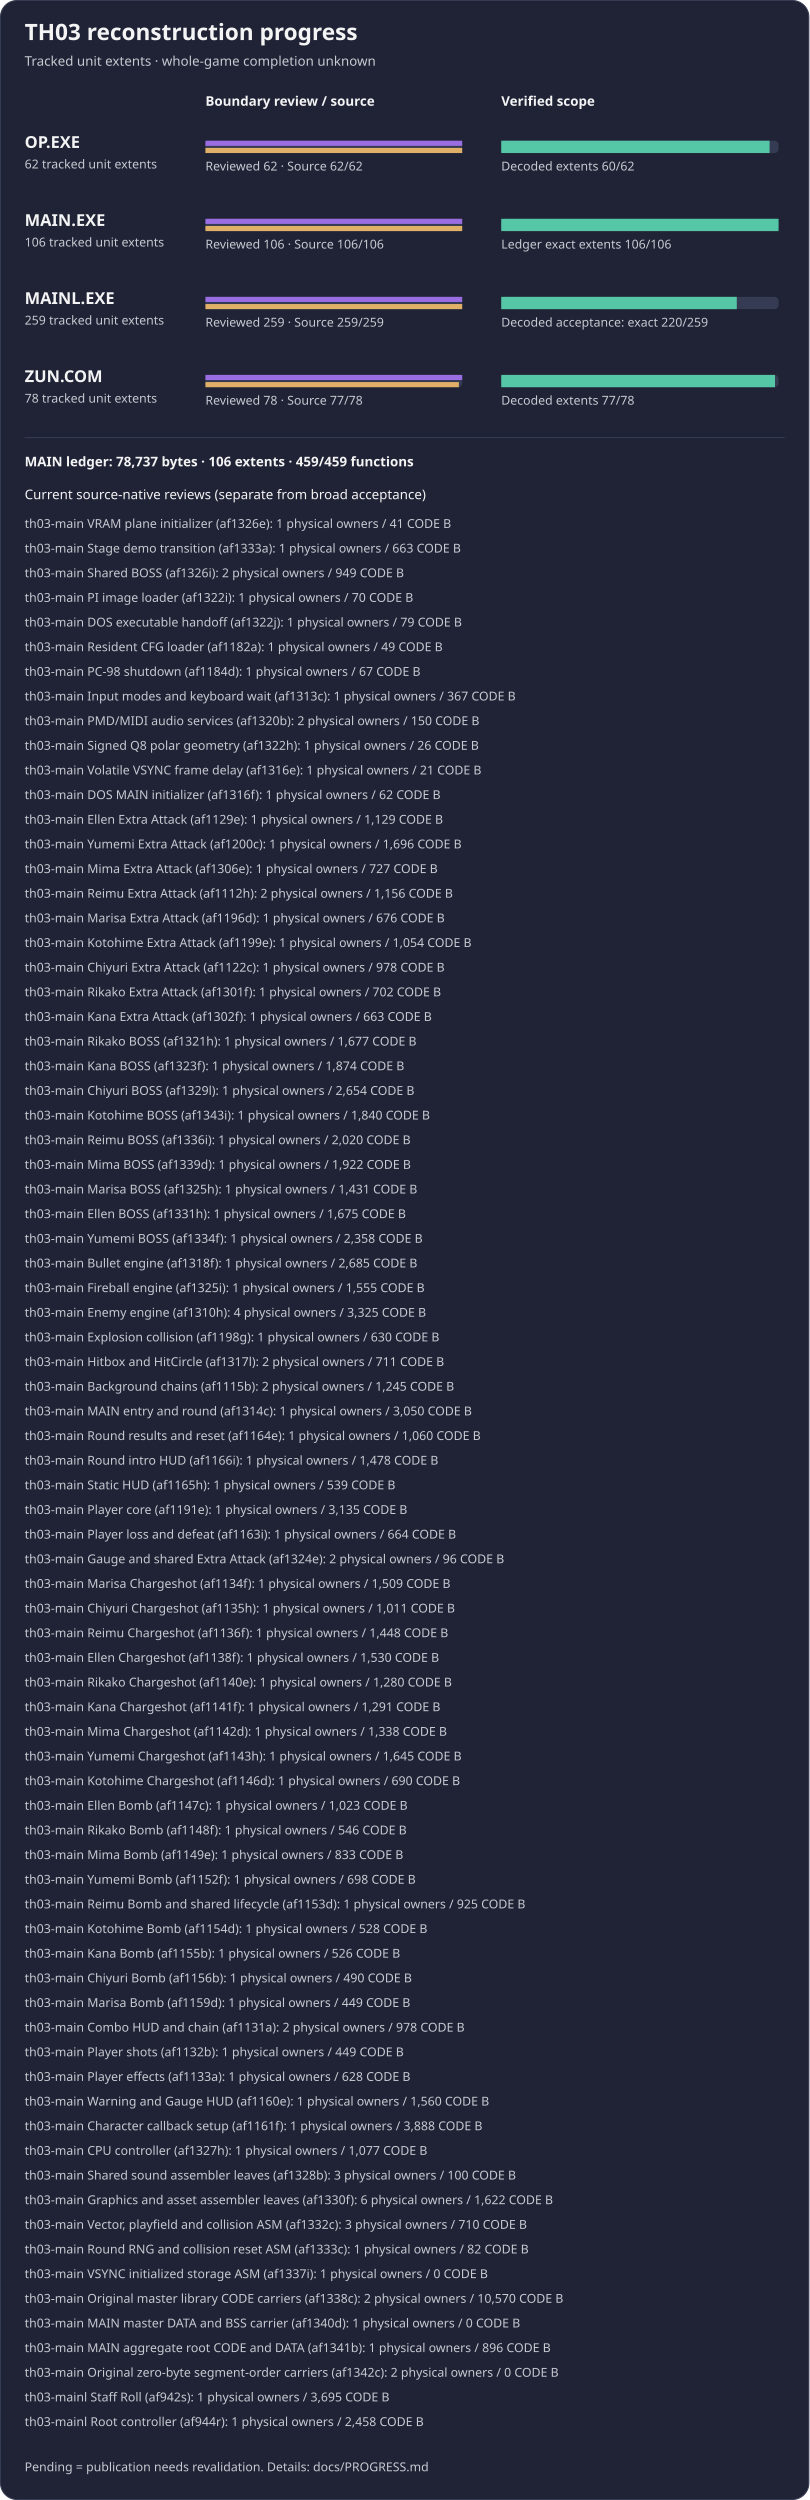
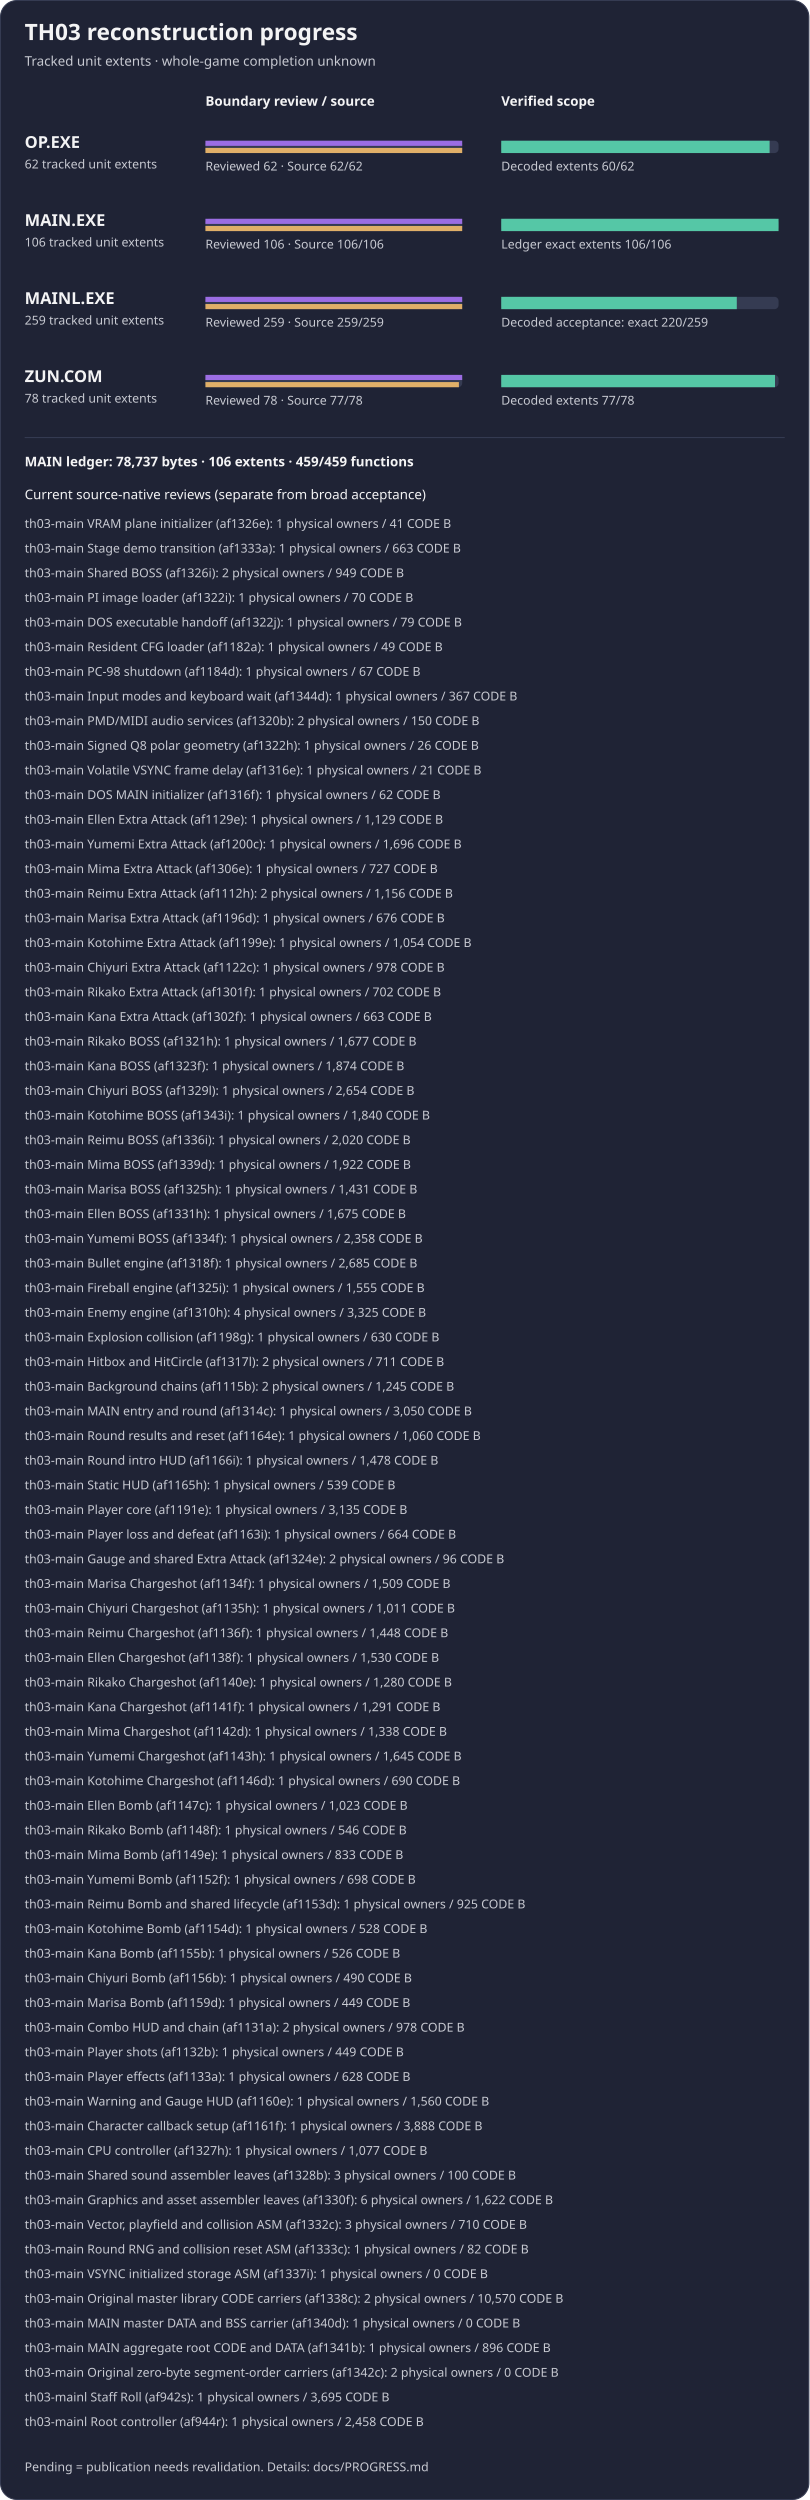
<svg xmlns="http://www.w3.org/2000/svg" width="788" height="2434" viewBox="0 0 788 2434" role="img" aria-label="TH03 reviewed subset reconstruction progress">
  <rect x="0.5" y="0.5" width="787" height="2433" rx="16" fill="#1f2335" stroke="#353b52" />
  <text x="24" y="39" fill="#f4f4f5" font-family="sans-serif" font-size="22" font-weight="600">TH03 reconstruction progress</text>
  <text x="24" y="64" fill="#c8cad2" font-family="sans-serif" font-size="13">Tracked unit extents · whole-game completion unknown</text>
  <text x="200" y="103" fill="#f4f4f5" font-family="sans-serif" font-size="13" font-weight="600">Boundary review / source</text>
  <text x="488" y="103" fill="#f4f4f5" font-family="sans-serif" font-size="13" font-weight="600">Verified scope</text>
  <g aria-label="OP.EXE bars count tracked unit extents, not functions; source-present is not exact">
    <text x="24" y="144" fill="#f4f4f5" font-family="sans-serif" font-size="16" font-weight="600">OP.EXE</text>
    <text x="24" y="164" fill="#c8cad2" font-family="sans-serif" font-size="12">62 tracked unit extents</text>
    <rect x="200" y="137" width="250" height="12" rx="4" fill="#353b52" />
    <rect x="488" y="137" width="270" height="12" rx="4" fill="#353b52" />
    <rect x="200" y="137" width="250.00" height="5" fill="#9b6de3" />
    <rect x="200" y="144" width="250.00" height="5" fill="#e0af68" />
    <rect x="488" y="137" width="261.29" height="12" fill="#55c7a6" />
    <text x="200" y="166" fill="#c8cad2" font-family="sans-serif" font-size="12">Reviewed 62 · Source 62/62</text>
    <text x="488" y="166" fill="#c8cad2" font-family="sans-serif" font-size="12">Decoded extents 60/62</text>
  </g>
  <g aria-label="MAIN.EXE bars count tracked unit extents, not functions; source-present is not exact">
    <text x="24" y="220" fill="#f4f4f5" font-family="sans-serif" font-size="16" font-weight="600">MAIN.EXE</text>
    <text x="24" y="240" fill="#c8cad2" font-family="sans-serif" font-size="12">106 tracked unit extents</text>
    <rect x="200" y="213" width="250" height="12" rx="4" fill="#353b52" />
    <rect x="488" y="213" width="270" height="12" rx="4" fill="#353b52" />
    <rect x="200" y="213" width="250.00" height="5" fill="#9b6de3" />
    <rect x="200" y="220" width="250.00" height="5" fill="#e0af68" />
    <rect x="488" y="213" width="270.00" height="12" fill="#55c7a6" />
    <text x="200" y="242" fill="#c8cad2" font-family="sans-serif" font-size="12">Reviewed 106 · Source 106/106</text>
    <text x="488" y="242" fill="#c8cad2" font-family="sans-serif" font-size="12">Ledger exact extents 106/106</text>
  </g>
  <g aria-label="MAINL bars count tracked unit extents, not functions; source-present is not exact">
    <text x="24" y="296" fill="#f4f4f5" font-family="sans-serif" font-size="16" font-weight="600">MAINL.EXE</text>
    <text x="24" y="316" fill="#c8cad2" font-family="sans-serif" font-size="12">259 tracked unit extents</text>
    <rect x="200" y="289" width="250" height="12" rx="4" fill="#353b52" />
    <rect x="488" y="289" width="270" height="12" rx="4" fill="#353b52" />
    <rect x="200" y="289" width="250.00" height="5" fill="#9b6de3" />
    <rect x="200" y="296" width="250.00" height="5" fill="#e0af68" />
    <rect x="488" y="289" width="229.34" height="12" fill="#55c7a6" />
    <text x="200" y="318" fill="#c8cad2" font-family="sans-serif" font-size="12">Reviewed 259 · Source 259/259</text>
    <text x="488" y="318" fill="#c8cad2" font-family="sans-serif" font-size="12">Decoded acceptance: exact 220/259</text>
  </g>
  <g aria-label="ZUN.COM bars count tracked unit extents, not functions; source-present is not exact">
    <text x="24" y="372" fill="#f4f4f5" font-family="sans-serif" font-size="16" font-weight="600">ZUN.COM</text>
    <text x="24" y="392" fill="#c8cad2" font-family="sans-serif" font-size="12">78 tracked unit extents</text>
    <rect x="200" y="365" width="250" height="12" rx="4" fill="#353b52" />
    <rect x="488" y="365" width="270" height="12" rx="4" fill="#353b52" />
    <rect x="200" y="365" width="250.00" height="5" fill="#9b6de3" />
    <rect x="200" y="372" width="246.79" height="5" fill="#e0af68" />
    <rect x="488" y="365" width="266.54" height="12" fill="#55c7a6" />
    <text x="200" y="394" fill="#c8cad2" font-family="sans-serif" font-size="12">Reviewed 78 · Source 77/78</text>
    <text x="488" y="394" fill="#c8cad2" font-family="sans-serif" font-size="12">Decoded extents 77/78</text>
  </g>
  <path d="M24 426 H764" stroke="#353b52" />
  <text x="24" y="454" fill="#f4f4f5" font-family="sans-serif" font-size="13" font-weight="600">MAIN ledger: 78,737 bytes · 106 extents · 459/459 functions</text>
  <text x="24" y="486" fill="#f4f4f5" font-family="sans-serif" font-size="13">Current source-native reviews (separate from broad acceptance)</text>
  <text x="24" y="514" fill="#c8cad2" font-family="sans-serif" font-size="12">th03-main VRAM plane initializer (af1326e): 1 physical owners / 41 CODE B</text>
  <text x="24" y="538" fill="#c8cad2" font-family="sans-serif" font-size="12">th03-main Stage demo transition (af1333a): 1 physical owners / 663 CODE B</text>
  <text x="24" y="562" fill="#c8cad2" font-family="sans-serif" font-size="12">th03-main Shared BOSS (af1326i): 2 physical owners / 949 CODE B</text>
  <text x="24" y="586" fill="#c8cad2" font-family="sans-serif" font-size="12">th03-main PI image loader (af1322i): 1 physical owners / 70 CODE B</text>
  <text x="24" y="610" fill="#c8cad2" font-family="sans-serif" font-size="12">th03-main DOS executable handoff (af1322j): 1 physical owners / 79 CODE B</text>
  <text x="24" y="634" fill="#c8cad2" font-family="sans-serif" font-size="12">th03-main Resident CFG loader (af1182a): 1 physical owners / 49 CODE B</text>
  <text x="24" y="658" fill="#c8cad2" font-family="sans-serif" font-size="12">th03-main PC-98 shutdown (af1184d): 1 physical owners / 67 CODE B</text>
-   <text x="24" y="682" fill="#c8cad2" font-family="sans-serif" font-size="12">th03-main Input modes and keyboard wait (af1313c): 1 physical owners / 367 CODE B</text>
+   <text x="24" y="682" fill="#c8cad2" font-family="sans-serif" font-size="12">th03-main Input modes and keyboard wait (af1344d): 1 physical owners / 367 CODE B</text>
  <text x="24" y="706" fill="#c8cad2" font-family="sans-serif" font-size="12">th03-main PMD/MIDI audio services (af1320b): 2 physical owners / 150 CODE B</text>
  <text x="24" y="730" fill="#c8cad2" font-family="sans-serif" font-size="12">th03-main Signed Q8 polar geometry (af1322h): 1 physical owners / 26 CODE B</text>
  <text x="24" y="754" fill="#c8cad2" font-family="sans-serif" font-size="12">th03-main Volatile VSYNC frame delay (af1316e): 1 physical owners / 21 CODE B</text>
  <text x="24" y="778" fill="#c8cad2" font-family="sans-serif" font-size="12">th03-main DOS MAIN initializer (af1316f): 1 physical owners / 62 CODE B</text>
  <text x="24" y="802" fill="#c8cad2" font-family="sans-serif" font-size="12">th03-main Ellen Extra Attack (af1129e): 1 physical owners / 1,129 CODE B</text>
  <text x="24" y="826" fill="#c8cad2" font-family="sans-serif" font-size="12">th03-main Yumemi Extra Attack (af1200c): 1 physical owners / 1,696 CODE B</text>
  <text x="24" y="850" fill="#c8cad2" font-family="sans-serif" font-size="12">th03-main Mima Extra Attack (af1306e): 1 physical owners / 727 CODE B</text>
  <text x="24" y="874" fill="#c8cad2" font-family="sans-serif" font-size="12">th03-main Reimu Extra Attack (af1112h): 2 physical owners / 1,156 CODE B</text>
  <text x="24" y="898" fill="#c8cad2" font-family="sans-serif" font-size="12">th03-main Marisa Extra Attack (af1196d): 1 physical owners / 676 CODE B</text>
  <text x="24" y="922" fill="#c8cad2" font-family="sans-serif" font-size="12">th03-main Kotohime Extra Attack (af1199e): 1 physical owners / 1,054 CODE B</text>
  <text x="24" y="946" fill="#c8cad2" font-family="sans-serif" font-size="12">th03-main Chiyuri Extra Attack (af1122c): 1 physical owners / 978 CODE B</text>
  <text x="24" y="970" fill="#c8cad2" font-family="sans-serif" font-size="12">th03-main Rikako Extra Attack (af1301f): 1 physical owners / 702 CODE B</text>
  <text x="24" y="994" fill="#c8cad2" font-family="sans-serif" font-size="12">th03-main Kana Extra Attack (af1302f): 1 physical owners / 663 CODE B</text>
  <text x="24" y="1018" fill="#c8cad2" font-family="sans-serif" font-size="12">th03-main Rikako BOSS (af1321h): 1 physical owners / 1,677 CODE B</text>
  <text x="24" y="1042" fill="#c8cad2" font-family="sans-serif" font-size="12">th03-main Kana BOSS (af1323f): 1 physical owners / 1,874 CODE B</text>
  <text x="24" y="1066" fill="#c8cad2" font-family="sans-serif" font-size="12">th03-main Chiyuri BOSS (af1329l): 1 physical owners / 2,654 CODE B</text>
  <text x="24" y="1090" fill="#c8cad2" font-family="sans-serif" font-size="12">th03-main Kotohime BOSS (af1343i): 1 physical owners / 1,840 CODE B</text>
  <text x="24" y="1114" fill="#c8cad2" font-family="sans-serif" font-size="12">th03-main Reimu BOSS (af1336i): 1 physical owners / 2,020 CODE B</text>
  <text x="24" y="1138" fill="#c8cad2" font-family="sans-serif" font-size="12">th03-main Mima BOSS (af1339d): 1 physical owners / 1,922 CODE B</text>
  <text x="24" y="1162" fill="#c8cad2" font-family="sans-serif" font-size="12">th03-main Marisa BOSS (af1325h): 1 physical owners / 1,431 CODE B</text>
  <text x="24" y="1186" fill="#c8cad2" font-family="sans-serif" font-size="12">th03-main Ellen BOSS (af1331h): 1 physical owners / 1,675 CODE B</text>
  <text x="24" y="1210" fill="#c8cad2" font-family="sans-serif" font-size="12">th03-main Yumemi BOSS (af1334f): 1 physical owners / 2,358 CODE B</text>
  <text x="24" y="1234" fill="#c8cad2" font-family="sans-serif" font-size="12">th03-main Bullet engine (af1318f): 1 physical owners / 2,685 CODE B</text>
  <text x="24" y="1258" fill="#c8cad2" font-family="sans-serif" font-size="12">th03-main Fireball engine (af1325i): 1 physical owners / 1,555 CODE B</text>
  <text x="24" y="1282" fill="#c8cad2" font-family="sans-serif" font-size="12">th03-main Enemy engine (af1310h): 4 physical owners / 3,325 CODE B</text>
  <text x="24" y="1306" fill="#c8cad2" font-family="sans-serif" font-size="12">th03-main Explosion collision (af1198g): 1 physical owners / 630 CODE B</text>
  <text x="24" y="1330" fill="#c8cad2" font-family="sans-serif" font-size="12">th03-main Hitbox and HitCircle (af1317l): 2 physical owners / 711 CODE B</text>
  <text x="24" y="1354" fill="#c8cad2" font-family="sans-serif" font-size="12">th03-main Background chains (af1115b): 2 physical owners / 1,245 CODE B</text>
  <text x="24" y="1378" fill="#c8cad2" font-family="sans-serif" font-size="12">th03-main MAIN entry and round (af1314c): 1 physical owners / 3,050 CODE B</text>
  <text x="24" y="1402" fill="#c8cad2" font-family="sans-serif" font-size="12">th03-main Round results and reset (af1164e): 1 physical owners / 1,060 CODE B</text>
  <text x="24" y="1426" fill="#c8cad2" font-family="sans-serif" font-size="12">th03-main Round intro HUD (af1166i): 1 physical owners / 1,478 CODE B</text>
  <text x="24" y="1450" fill="#c8cad2" font-family="sans-serif" font-size="12">th03-main Static HUD (af1165h): 1 physical owners / 539 CODE B</text>
  <text x="24" y="1474" fill="#c8cad2" font-family="sans-serif" font-size="12">th03-main Player core (af1191e): 1 physical owners / 3,135 CODE B</text>
  <text x="24" y="1498" fill="#c8cad2" font-family="sans-serif" font-size="12">th03-main Player loss and defeat (af1163i): 1 physical owners / 664 CODE B</text>
  <text x="24" y="1522" fill="#c8cad2" font-family="sans-serif" font-size="12">th03-main Gauge and shared Extra Attack (af1324e): 2 physical owners / 96 CODE B</text>
  <text x="24" y="1546" fill="#c8cad2" font-family="sans-serif" font-size="12">th03-main Marisa Chargeshot (af1134f): 1 physical owners / 1,509 CODE B</text>
  <text x="24" y="1570" fill="#c8cad2" font-family="sans-serif" font-size="12">th03-main Chiyuri Chargeshot (af1135h): 1 physical owners / 1,011 CODE B</text>
  <text x="24" y="1594" fill="#c8cad2" font-family="sans-serif" font-size="12">th03-main Reimu Chargeshot (af1136f): 1 physical owners / 1,448 CODE B</text>
  <text x="24" y="1618" fill="#c8cad2" font-family="sans-serif" font-size="12">th03-main Ellen Chargeshot (af1138f): 1 physical owners / 1,530 CODE B</text>
  <text x="24" y="1642" fill="#c8cad2" font-family="sans-serif" font-size="12">th03-main Rikako Chargeshot (af1140e): 1 physical owners / 1,280 CODE B</text>
  <text x="24" y="1666" fill="#c8cad2" font-family="sans-serif" font-size="12">th03-main Kana Chargeshot (af1141f): 1 physical owners / 1,291 CODE B</text>
  <text x="24" y="1690" fill="#c8cad2" font-family="sans-serif" font-size="12">th03-main Mima Chargeshot (af1142d): 1 physical owners / 1,338 CODE B</text>
  <text x="24" y="1714" fill="#c8cad2" font-family="sans-serif" font-size="12">th03-main Yumemi Chargeshot (af1143h): 1 physical owners / 1,645 CODE B</text>
  <text x="24" y="1738" fill="#c8cad2" font-family="sans-serif" font-size="12">th03-main Kotohime Chargeshot (af1146d): 1 physical owners / 690 CODE B</text>
  <text x="24" y="1762" fill="#c8cad2" font-family="sans-serif" font-size="12">th03-main Ellen Bomb (af1147c): 1 physical owners / 1,023 CODE B</text>
  <text x="24" y="1786" fill="#c8cad2" font-family="sans-serif" font-size="12">th03-main Rikako Bomb (af1148f): 1 physical owners / 546 CODE B</text>
  <text x="24" y="1810" fill="#c8cad2" font-family="sans-serif" font-size="12">th03-main Mima Bomb (af1149e): 1 physical owners / 833 CODE B</text>
  <text x="24" y="1834" fill="#c8cad2" font-family="sans-serif" font-size="12">th03-main Yumemi Bomb (af1152f): 1 physical owners / 698 CODE B</text>
  <text x="24" y="1858" fill="#c8cad2" font-family="sans-serif" font-size="12">th03-main Reimu Bomb and shared lifecycle (af1153d): 1 physical owners / 925 CODE B</text>
  <text x="24" y="1882" fill="#c8cad2" font-family="sans-serif" font-size="12">th03-main Kotohime Bomb (af1154d): 1 physical owners / 528 CODE B</text>
  <text x="24" y="1906" fill="#c8cad2" font-family="sans-serif" font-size="12">th03-main Kana Bomb (af1155b): 1 physical owners / 526 CODE B</text>
  <text x="24" y="1930" fill="#c8cad2" font-family="sans-serif" font-size="12">th03-main Chiyuri Bomb (af1156b): 1 physical owners / 490 CODE B</text>
  <text x="24" y="1954" fill="#c8cad2" font-family="sans-serif" font-size="12">th03-main Marisa Bomb (af1159d): 1 physical owners / 449 CODE B</text>
  <text x="24" y="1978" fill="#c8cad2" font-family="sans-serif" font-size="12">th03-main Combo HUD and chain (af1131a): 2 physical owners / 978 CODE B</text>
  <text x="24" y="2002" fill="#c8cad2" font-family="sans-serif" font-size="12">th03-main Player shots (af1132b): 1 physical owners / 449 CODE B</text>
  <text x="24" y="2026" fill="#c8cad2" font-family="sans-serif" font-size="12">th03-main Player effects (af1133a): 1 physical owners / 628 CODE B</text>
  <text x="24" y="2050" fill="#c8cad2" font-family="sans-serif" font-size="12">th03-main Warning and Gauge HUD (af1160e): 1 physical owners / 1,560 CODE B</text>
  <text x="24" y="2074" fill="#c8cad2" font-family="sans-serif" font-size="12">th03-main Character callback setup (af1161f): 1 physical owners / 3,888 CODE B</text>
  <text x="24" y="2098" fill="#c8cad2" font-family="sans-serif" font-size="12">th03-main CPU controller (af1327h): 1 physical owners / 1,077 CODE B</text>
  <text x="24" y="2122" fill="#c8cad2" font-family="sans-serif" font-size="12">th03-main Shared sound assembler leaves (af1328b): 3 physical owners / 100 CODE B</text>
  <text x="24" y="2146" fill="#c8cad2" font-family="sans-serif" font-size="12">th03-main Graphics and asset assembler leaves (af1330f): 6 physical owners / 1,622 CODE B</text>
  <text x="24" y="2170" fill="#c8cad2" font-family="sans-serif" font-size="12">th03-main Vector, playfield and collision ASM (af1332c): 3 physical owners / 710 CODE B</text>
  <text x="24" y="2194" fill="#c8cad2" font-family="sans-serif" font-size="12">th03-main Round RNG and collision reset ASM (af1333c): 1 physical owners / 82 CODE B</text>
  <text x="24" y="2218" fill="#c8cad2" font-family="sans-serif" font-size="12">th03-main VSYNC initialized storage ASM (af1337i): 1 physical owners / 0 CODE B</text>
  <text x="24" y="2242" fill="#c8cad2" font-family="sans-serif" font-size="12">th03-main Original master library CODE carriers (af1338c): 2 physical owners / 10,570 CODE B</text>
  <text x="24" y="2266" fill="#c8cad2" font-family="sans-serif" font-size="12">th03-main MAIN master DATA and BSS carrier (af1340d): 1 physical owners / 0 CODE B</text>
  <text x="24" y="2290" fill="#c8cad2" font-family="sans-serif" font-size="12">th03-main MAIN aggregate root CODE and DATA (af1341b): 1 physical owners / 896 CODE B</text>
  <text x="24" y="2314" fill="#c8cad2" font-family="sans-serif" font-size="12">th03-main Original zero-byte segment-order carriers (af1342c): 2 physical owners / 0 CODE B</text>
  <text x="24" y="2338" fill="#c8cad2" font-family="sans-serif" font-size="12">th03-mainl Staff Roll (af942s): 1 physical owners / 3,695 CODE B</text>
  <text x="24" y="2362" fill="#c8cad2" font-family="sans-serif" font-size="12">th03-mainl Root controller (af944r): 1 physical owners / 2,458 CODE B</text>
  <text x="24" y="2406" fill="#c8cad2" font-family="sans-serif" font-size="12">Pending = publication needs revalidation. Details: docs/PROGRESS.md</text>
</svg>
